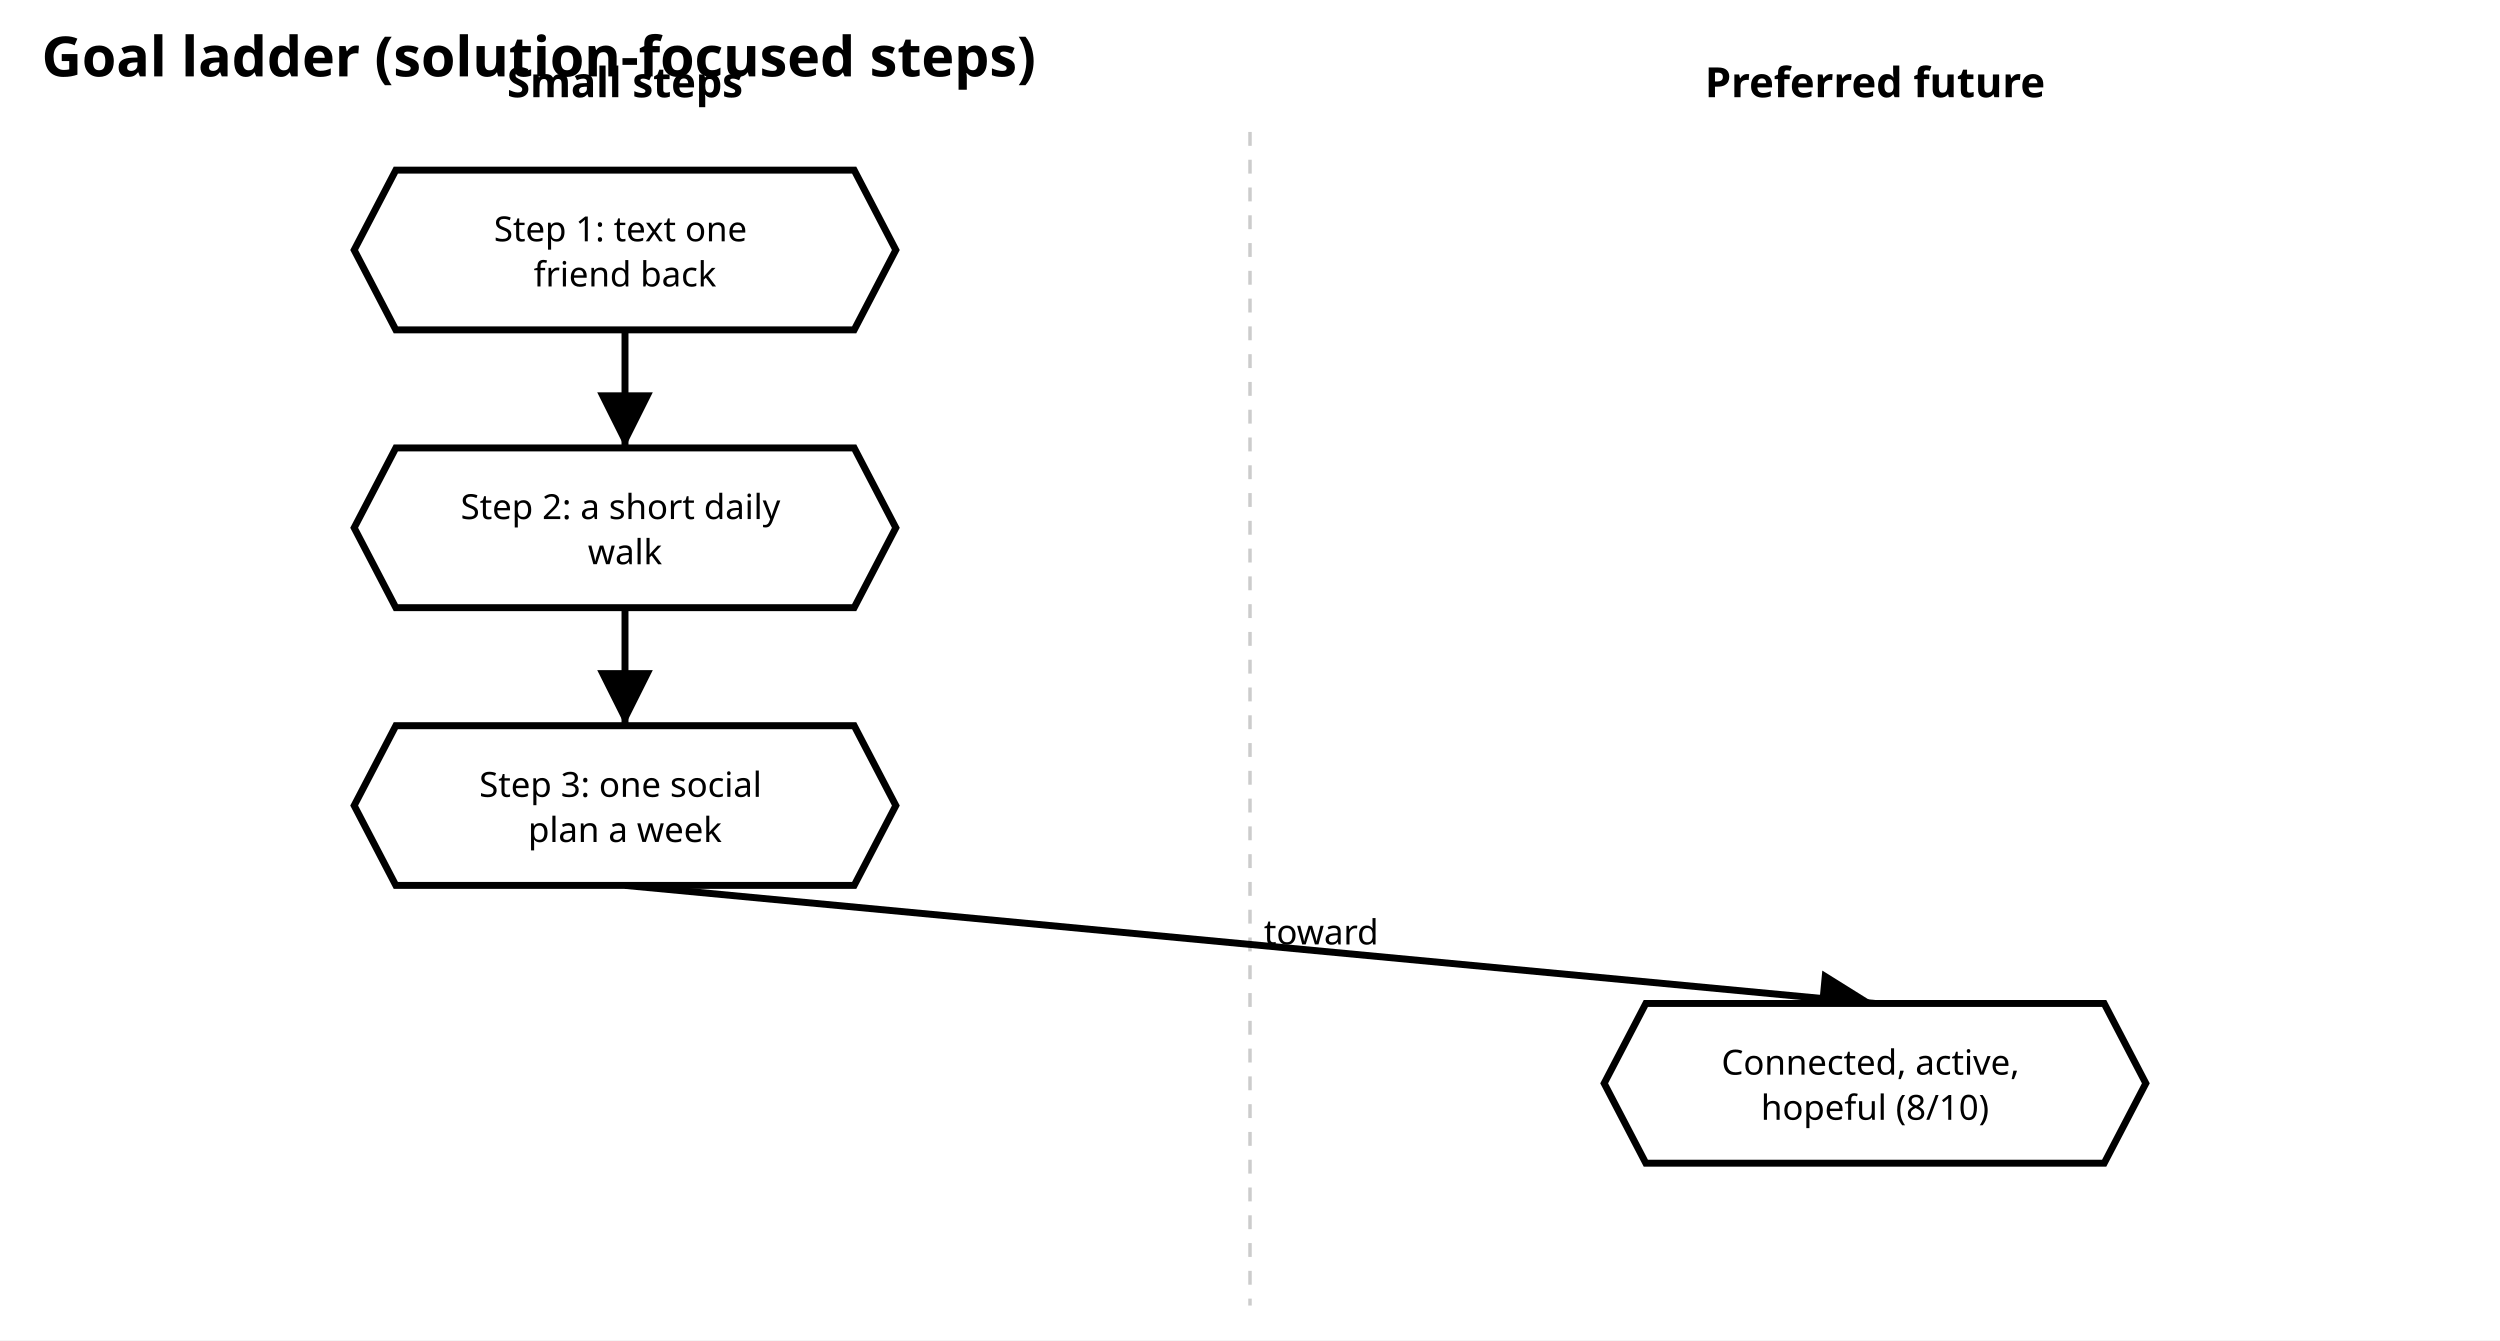
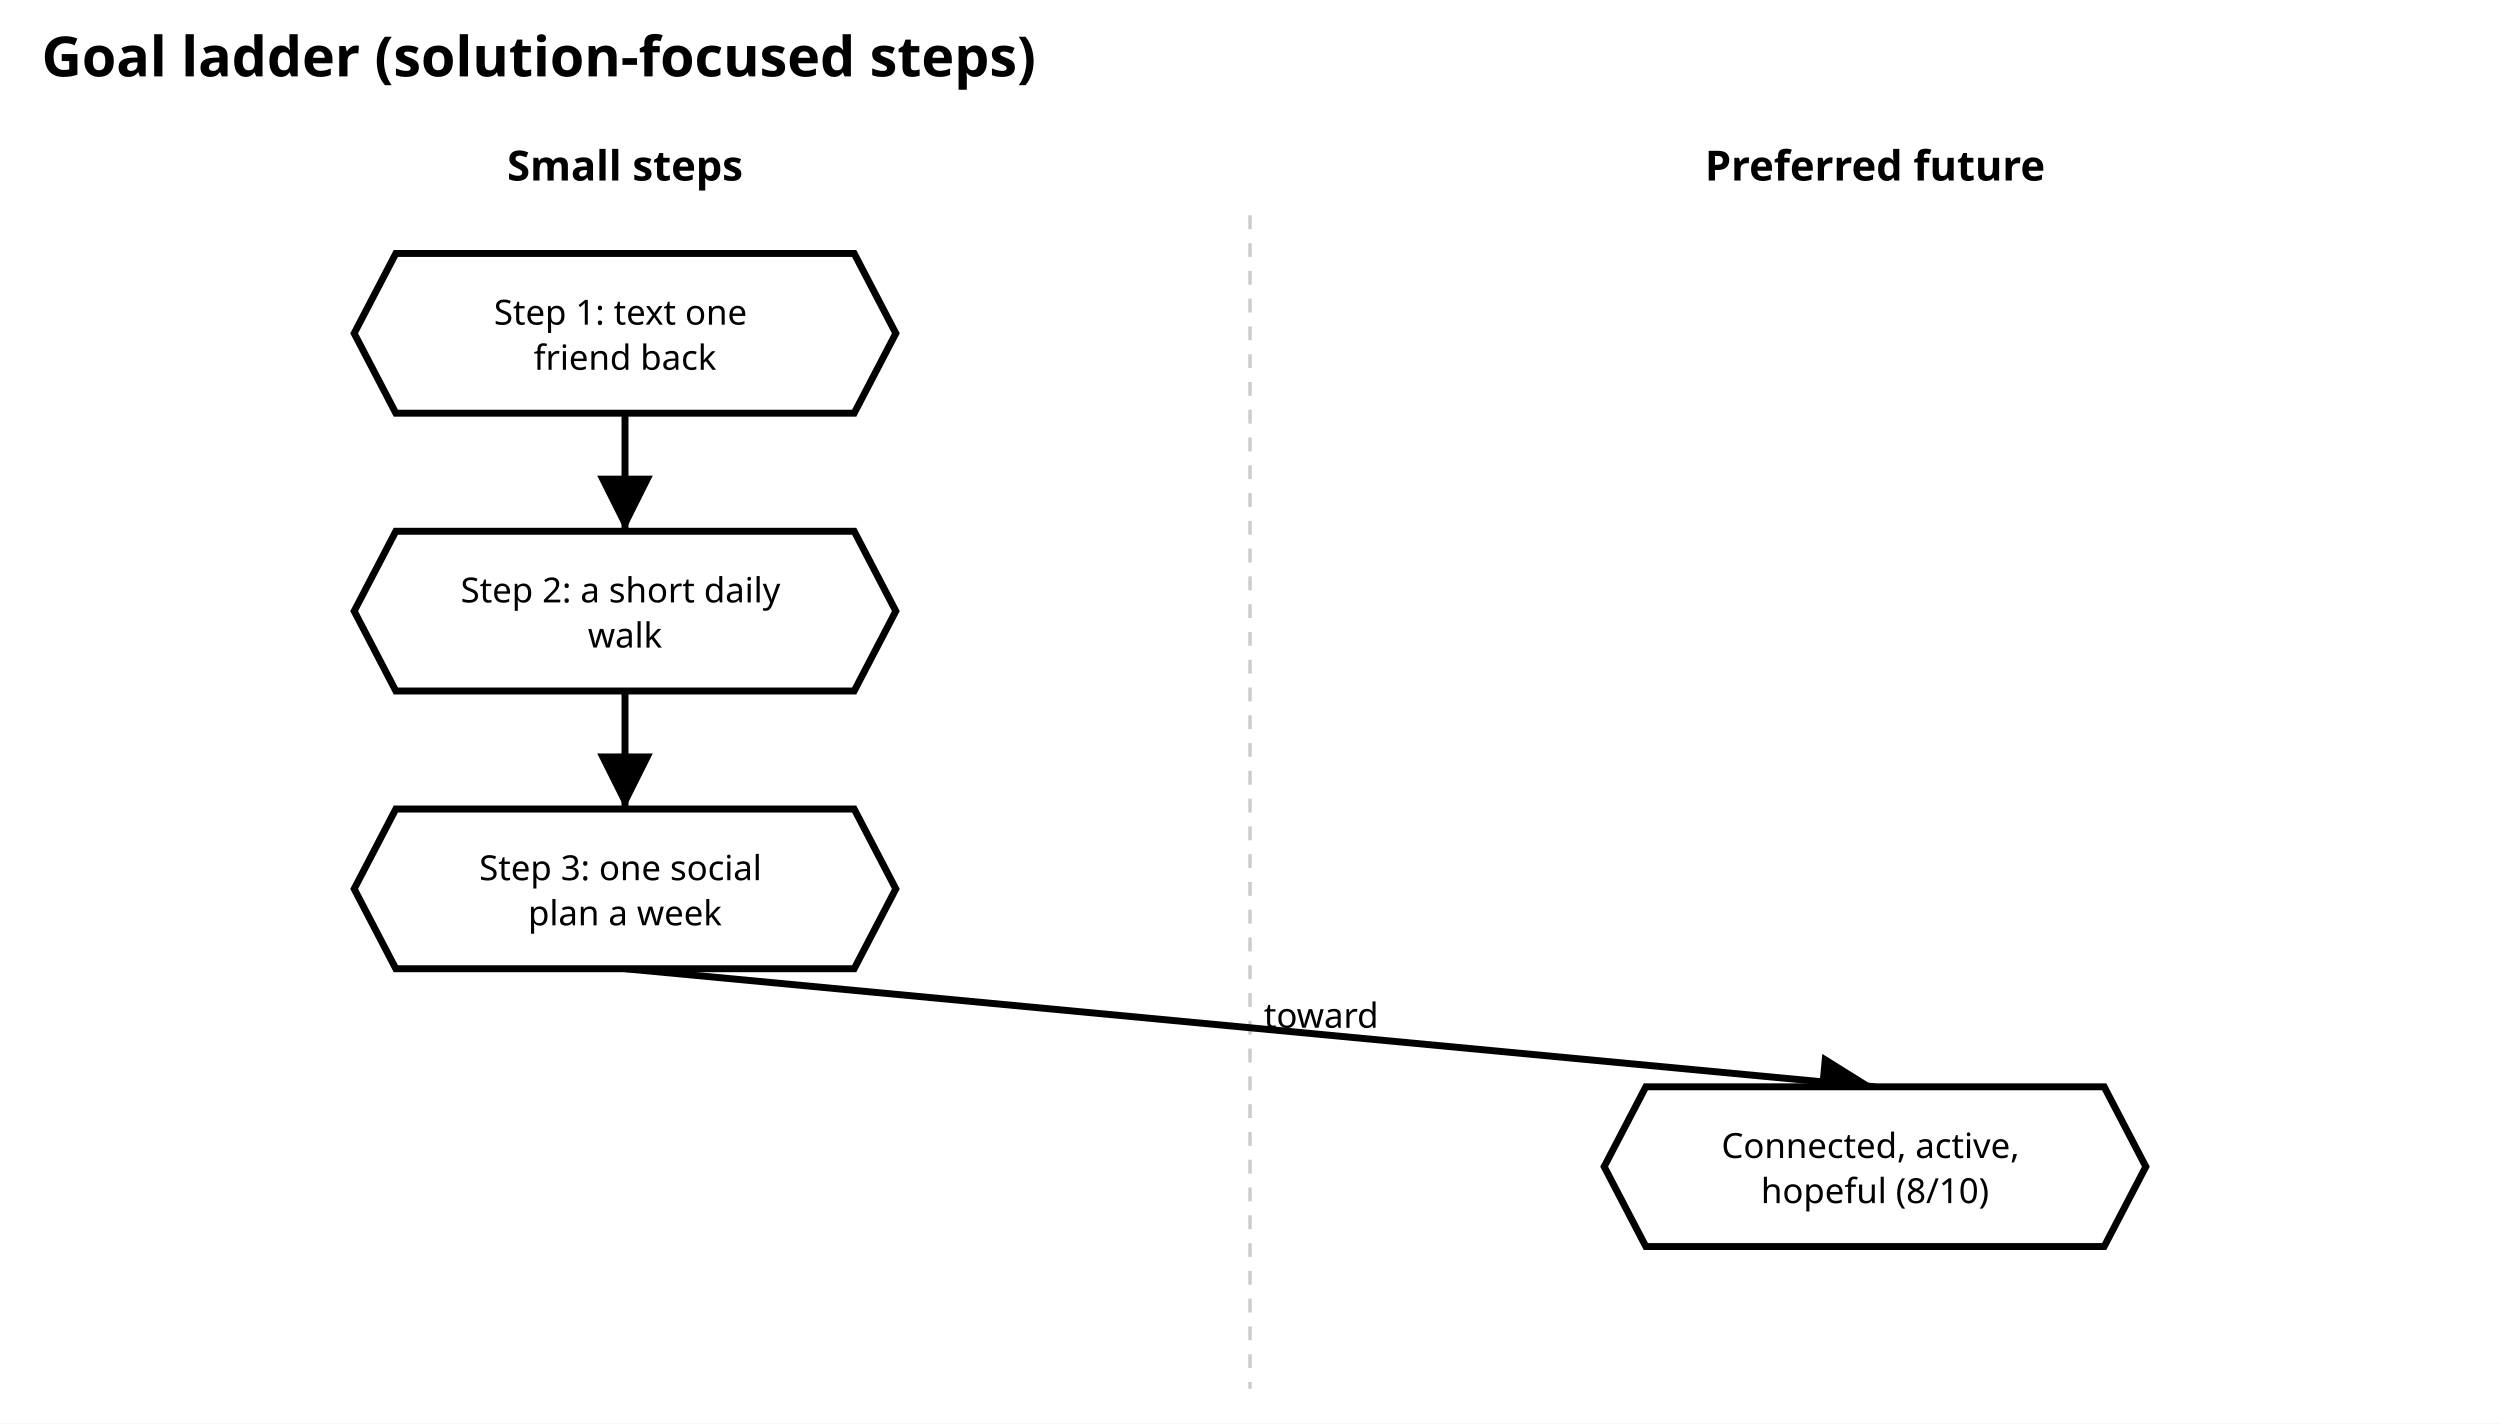
- <svg xmlns="http://www.w3.org/2000/svg" viewBox="0 0 720 386" role="img" aria-label="Intervention sequence: Goal ladder (solution-focused steps). Lanes: Small steps, Preferred future. Steps in order: Step 1: text one friend back (Small steps) → Step 2: a short daily walk (Small steps) → Step 3: one social plan a week (Small steps) → Connected, active, hopeful (8/10) (Preferred future).">
+ <svg xmlns="http://www.w3.org/2000/svg" viewBox="0 0 720 410" role="img" aria-label="Intervention sequence: Goal ladder (solution-focused steps). Lanes: Small steps, Preferred future. Steps in order: Step 1: text one friend back (Small steps) → Step 2: a short daily walk (Small steps) → Step 3: one social plan a week (Small steps) → Connected, active, hopeful (8/10) (Preferred future).">
  <defs>
    <marker id="arrow" markerWidth="10" markerHeight="10" refX="8" refY="4" orient="auto-start-reverse">
      <path d="M0,0 L8,4 L0,8 z" fill="#000" />
    </marker>
  </defs>
-   <rect x="0" y="0" width="720" height="386" fill="#fff" />
+   <rect x="0" y="0" width="720" height="410" fill="#fff" />
  <text x="12" y="22" font-family="sans-serif" font-size="16" font-weight="700">Goal ladder (solution-focused steps)</text>
-   <text x="180" y="28" text-anchor="middle" font-family="sans-serif" font-size="12" font-weight="700">Small steps</text>
-   <text x="540" y="28" text-anchor="middle" font-family="sans-serif" font-size="12" font-weight="700">Preferred future</text>
-   <line x1="360" y1="38" x2="360" y2="376" stroke="#ccc" stroke-width="1" stroke-dasharray="4 4" />
-   <path data-el="edge:e1" d="M 180,95 L 180,129" fill="none" stroke="#000" stroke-width="2" marker-end="url(#arrow)" />
-   <path data-el="edge:e2" d="M 180,175 L 180,209" fill="none" stroke="#000" stroke-width="2" marker-end="url(#arrow)" />
-   <path data-el="edge:e3" d="M 180,255 L 540,289" fill="none" stroke="#000" stroke-width="2" marker-end="url(#arrow)" />
-   <text x="364" y="272" font-family="sans-serif" font-size="10" data-el="edgelabel:e3">toward</text>
-   <polygon data-el="node:s1" points="114,49 246,49 258,72 246,95 114,95 102,72" fill="#fff" stroke="#000" stroke-width="2" />
+   <text x="180" y="52" text-anchor="middle" font-family="sans-serif" font-size="12" font-weight="700">Small steps</text>
+   <text x="540" y="52" text-anchor="middle" font-family="sans-serif" font-size="12" font-weight="700">Preferred future</text>
+   <line x1="360" y1="62" x2="360" y2="400" stroke="#ccc" stroke-width="1" stroke-dasharray="4 4" />
+   <path data-el="edge:e1" d="M 180,119 L 180,153" fill="none" stroke="#000" stroke-width="2" marker-end="url(#arrow)" />
+   <path data-el="edge:e2" d="M 180,199 L 180,233" fill="none" stroke="#000" stroke-width="2" marker-end="url(#arrow)" />
+   <path data-el="edge:e3" d="M 180,279 L 540,313" fill="none" stroke="#000" stroke-width="2" marker-end="url(#arrow)" />
+   <text x="364" y="296" font-family="sans-serif" font-size="10" data-el="edgelabel:e3">toward</text>
+   <polygon data-el="node:s1" points="114,73 246,73 258,96 246,119 114,119 102,96" fill="#fff" stroke="#000" stroke-width="2" />
  <text text-anchor="middle" font-family="sans-serif" font-size="10" data-el="nodelabel:s1">
-     <tspan x="180" y="69.5">Step 1: text one</tspan>
-     <tspan x="180" y="82.5">friend back</tspan>
+     <tspan x="180" y="93.5">Step 1: text one</tspan>
+     <tspan x="180" y="106.5">friend back</tspan>
  </text>
-   <polygon data-el="node:s2" points="114,129 246,129 258,152 246,175 114,175 102,152" fill="#fff" stroke="#000" stroke-width="2" />
+   <polygon data-el="node:s2" points="114,153 246,153 258,176 246,199 114,199 102,176" fill="#fff" stroke="#000" stroke-width="2" />
  <text text-anchor="middle" font-family="sans-serif" font-size="10" data-el="nodelabel:s2">
-     <tspan x="180" y="149.5">Step 2: a short daily</tspan>
-     <tspan x="180" y="162.5">walk</tspan>
+     <tspan x="180" y="173.5">Step 2: a short daily</tspan>
+     <tspan x="180" y="186.5">walk</tspan>
  </text>
-   <polygon data-el="node:s3" points="114,209 246,209 258,232 246,255 114,255 102,232" fill="#fff" stroke="#000" stroke-width="2" />
+   <polygon data-el="node:s3" points="114,233 246,233 258,256 246,279 114,279 102,256" fill="#fff" stroke="#000" stroke-width="2" />
  <text text-anchor="middle" font-family="sans-serif" font-size="10" data-el="nodelabel:s3">
-     <tspan x="180" y="229.5">Step 3: one social</tspan>
-     <tspan x="180" y="242.5">plan a week</tspan>
+     <tspan x="180" y="253.5">Step 3: one social</tspan>
+     <tspan x="180" y="266.5">plan a week</tspan>
  </text>
-   <polygon data-el="node:g" points="474,289 606,289 618,312 606,335 474,335 462,312" fill="#fff" stroke="#000" stroke-width="2" />
+   <polygon data-el="node:g" points="474,313 606,313 618,336 606,359 474,359 462,336" fill="#fff" stroke="#000" stroke-width="2" />
  <text text-anchor="middle" font-family="sans-serif" font-size="10" data-el="nodelabel:g">
-     <tspan x="540" y="309.5">Connected, active,</tspan>
-     <tspan x="540" y="322.5">hopeful (8/10)</tspan>
+     <tspan x="540" y="333.5">Connected, active,</tspan>
+     <tspan x="540" y="346.5">hopeful (8/10)</tspan>
  </text>
</svg>
